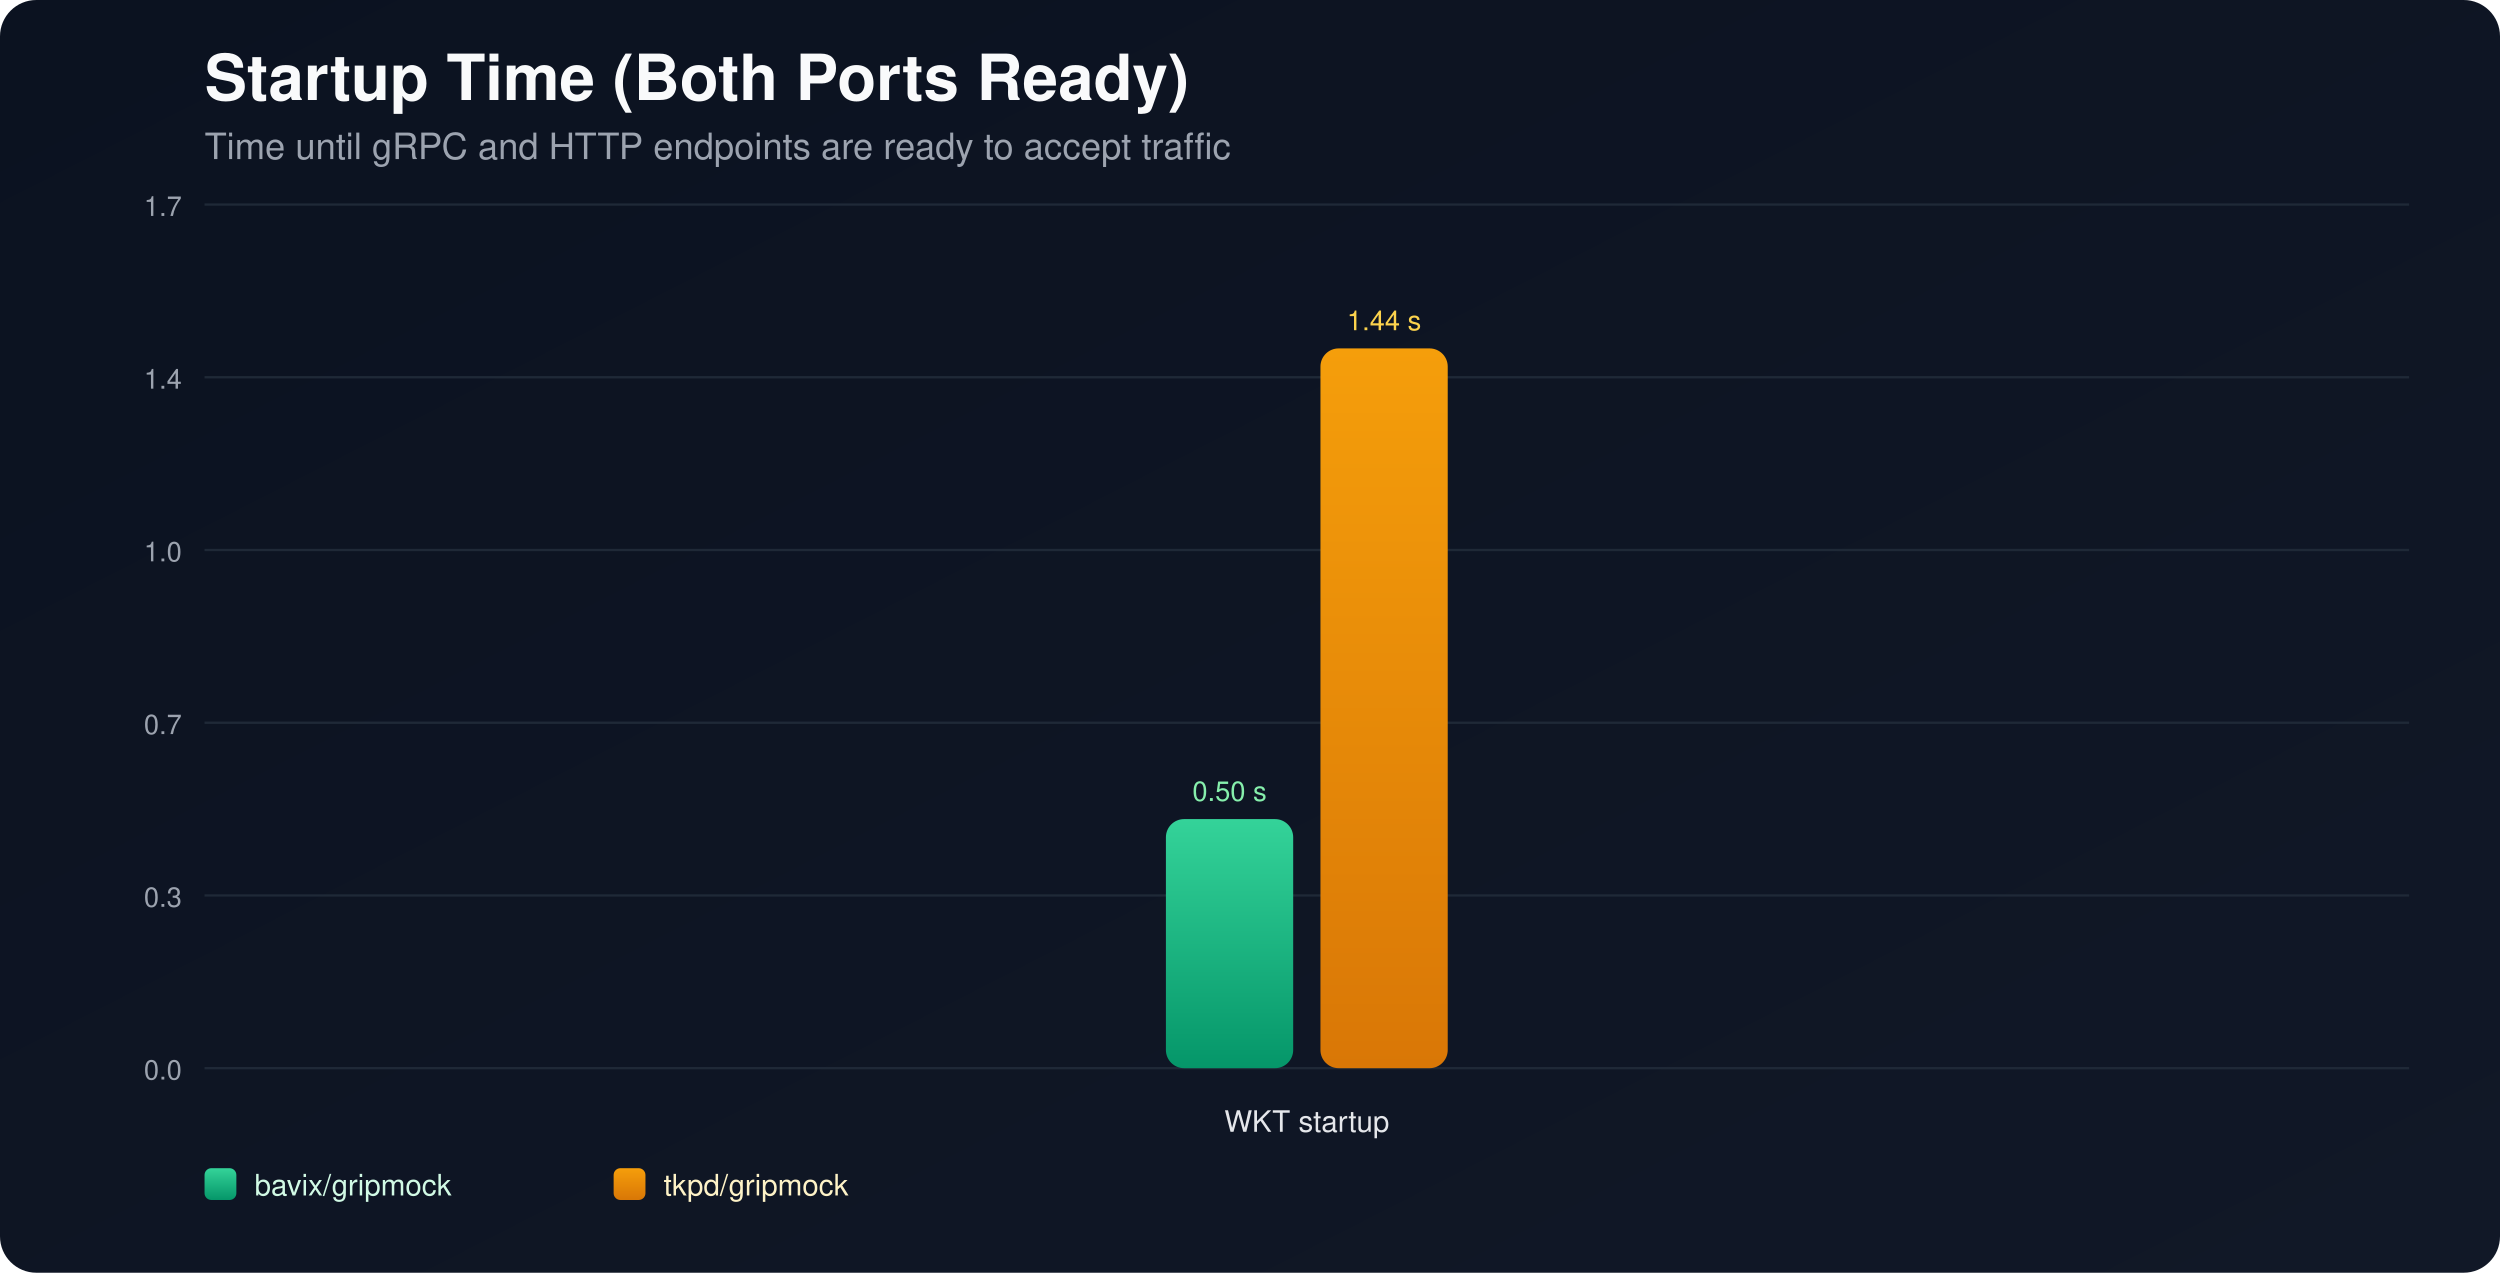
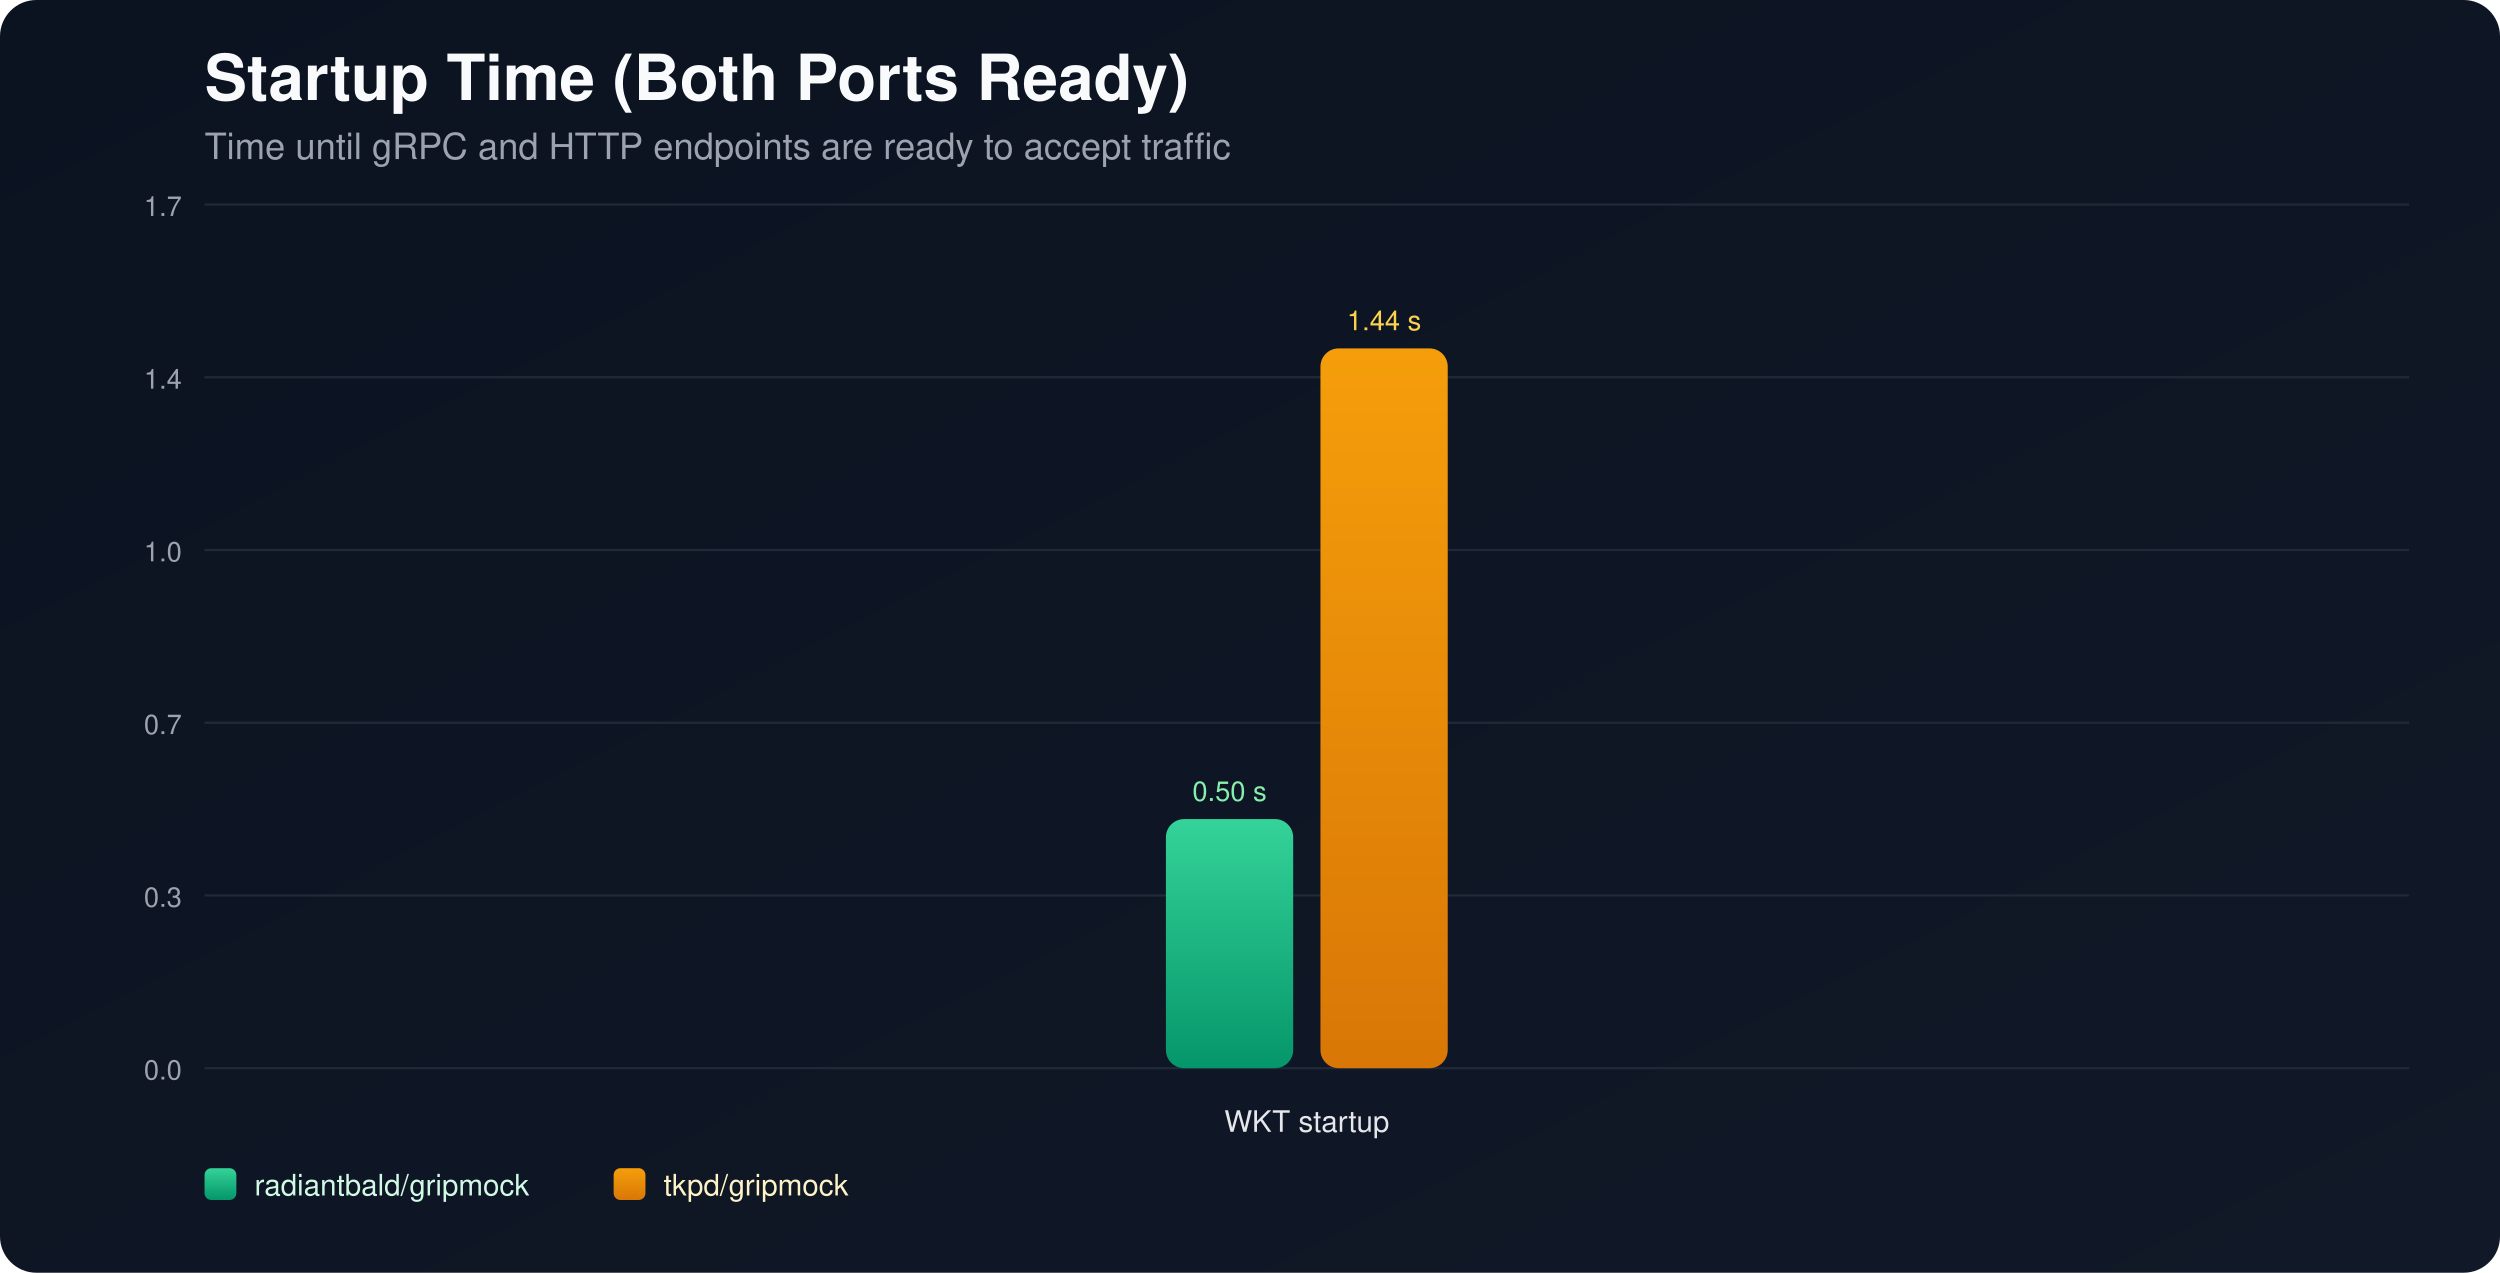
<svg xmlns="http://www.w3.org/2000/svg" width="1100" height="560" viewBox="0 0 1100 560">
  <defs>
    <linearGradient id="bg" x1="0" y1="0" x2="1" y2="1">
      <stop offset="0%" stop-color="#0b1220" />
      <stop offset="100%" stop-color="#111827" />
    </linearGradient>
-     <linearGradient id="bavix" x1="0" y1="0" x2="0" y2="1">
+     <linearGradient id="radiantbald" x1="0" y1="0" x2="0" y2="1">
      <stop offset="0%" stop-color="#34d399" />
      <stop offset="100%" stop-color="#059669" />
    </linearGradient>
    <linearGradient id="tkpd" x1="0" y1="0" x2="0" y2="1">
      <stop offset="0%" stop-color="#f59e0b" />
      <stop offset="100%" stop-color="#d97706" />
    </linearGradient>
  </defs>
  <rect x="0" y="0" width="1100" height="560" fill="url(#bg)" rx="16" />
  <text x="90" y="44" fill="#f9fafb" font-size="28" font-family="-apple-system,BlinkMacSystemFont,Segoe UI,Helvetica,Arial,sans-serif" font-weight="700">Startup Time (Both Ports Ready)</text>
  <text x="90" y="70" fill="#9ca3af" font-size="16" font-family="-apple-system,BlinkMacSystemFont,Segoe UI,Helvetica,Arial,sans-serif">Time until gRPC and HTTP endpoints are ready to accept traffic</text>
  <line x1="90" y1="90.0" x2="1060" y2="90.0" stroke="#1f2937" stroke-width="1" />
  <text x="80" y="95.0" text-anchor="end" fill="#9ca3af" font-size="12" font-family="-apple-system,BlinkMacSystemFont,Segoe UI,Helvetica,Arial,sans-serif">1.7</text>
  <line x1="90" y1="166.0" x2="1060" y2="166.0" stroke="#1f2937" stroke-width="1" />
  <text x="80" y="171.0" text-anchor="end" fill="#9ca3af" font-size="12" font-family="-apple-system,BlinkMacSystemFont,Segoe UI,Helvetica,Arial,sans-serif">1.4</text>
  <line x1="90" y1="242.0" x2="1060" y2="242.0" stroke="#1f2937" stroke-width="1" />
  <text x="80" y="247.0" text-anchor="end" fill="#9ca3af" font-size="12" font-family="-apple-system,BlinkMacSystemFont,Segoe UI,Helvetica,Arial,sans-serif">1.0</text>
  <line x1="90" y1="318.0" x2="1060" y2="318.0" stroke="#1f2937" stroke-width="1" />
  <text x="80" y="323.0" text-anchor="end" fill="#9ca3af" font-size="12" font-family="-apple-system,BlinkMacSystemFont,Segoe UI,Helvetica,Arial,sans-serif">0.7</text>
  <line x1="90" y1="394.0" x2="1060" y2="394.0" stroke="#1f2937" stroke-width="1" />
  <text x="80" y="399.0" text-anchor="end" fill="#9ca3af" font-size="12" font-family="-apple-system,BlinkMacSystemFont,Segoe UI,Helvetica,Arial,sans-serif">0.3</text>
  <line x1="90" y1="470.0" x2="1060" y2="470.0" stroke="#1f2937" stroke-width="1" />
  <text x="80" y="475.0" text-anchor="end" fill="#9ca3af" font-size="12" font-family="-apple-system,BlinkMacSystemFont,Segoe UI,Helvetica,Arial,sans-serif">0.0</text>
-   <rect x="513.0" y="360.4" width="56.0" height="109.6" fill="url(#bavix)" rx="8" />
+   <rect x="513.0" y="360.4" width="56.0" height="109.6" fill="url(#radiantbald)" rx="8" />
  <rect x="581.0" y="153.3" width="56.0" height="316.7" fill="url(#tkpd)" rx="8" />
  <text x="575.0" y="498" text-anchor="middle" fill="#e5e7eb" font-size="13" font-family="-apple-system,BlinkMacSystemFont,Segoe UI,Helvetica,Arial,sans-serif">WKT startup</text>
  <text x="541.0" y="352.4" text-anchor="middle" fill="#86efac" font-size="12" font-family="-apple-system,BlinkMacSystemFont,Segoe UI,Helvetica,Arial,sans-serif">0.50 s</text>
  <text x="609.0" y="145.3" text-anchor="middle" fill="#fcd34d" font-size="12" font-family="-apple-system,BlinkMacSystemFont,Segoe UI,Helvetica,Arial,sans-serif">1.44 s</text>
-   <rect x="90" y="514" width="14" height="14" fill="url(#bavix)" rx="3" />
-   <text x="112" y="526" fill="#d1fae5" font-size="13" font-family="-apple-system,BlinkMacSystemFont,Segoe UI,Helvetica,Arial,sans-serif">bavix/gripmock</text>
+   <rect x="90" y="514" width="14" height="14" fill="url(#radiantbald)" rx="3" />
+   <text x="112" y="526" fill="#d1fae5" font-size="13" font-family="-apple-system,BlinkMacSystemFont,Segoe UI,Helvetica,Arial,sans-serif">radiantbald/gripmock</text>
  <rect x="270" y="514" width="14" height="14" fill="url(#tkpd)" rx="3" />
  <text x="292" y="526" fill="#fef3c7" font-size="13" font-family="-apple-system,BlinkMacSystemFont,Segoe UI,Helvetica,Arial,sans-serif">tkpd/gripmock</text>
</svg>
